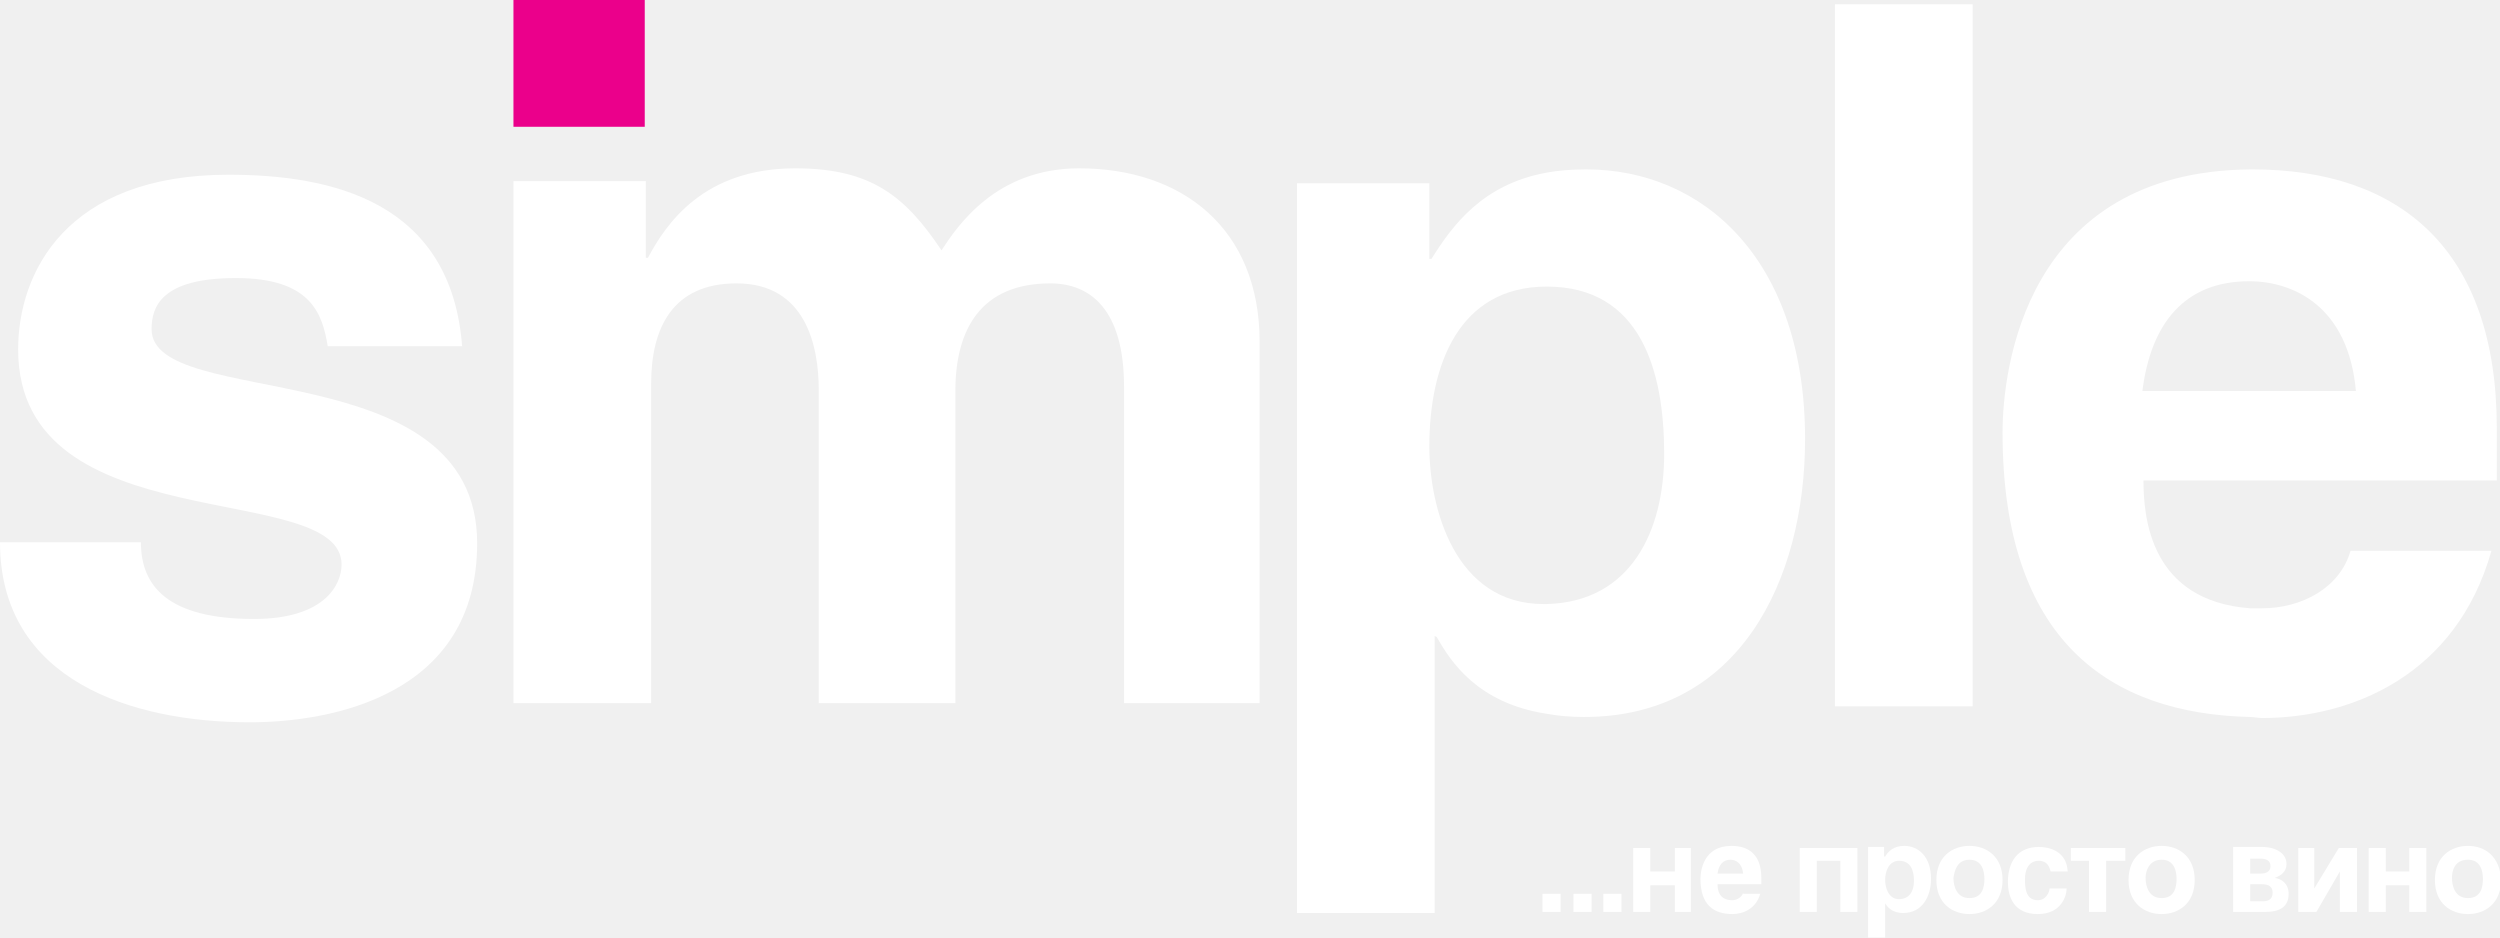
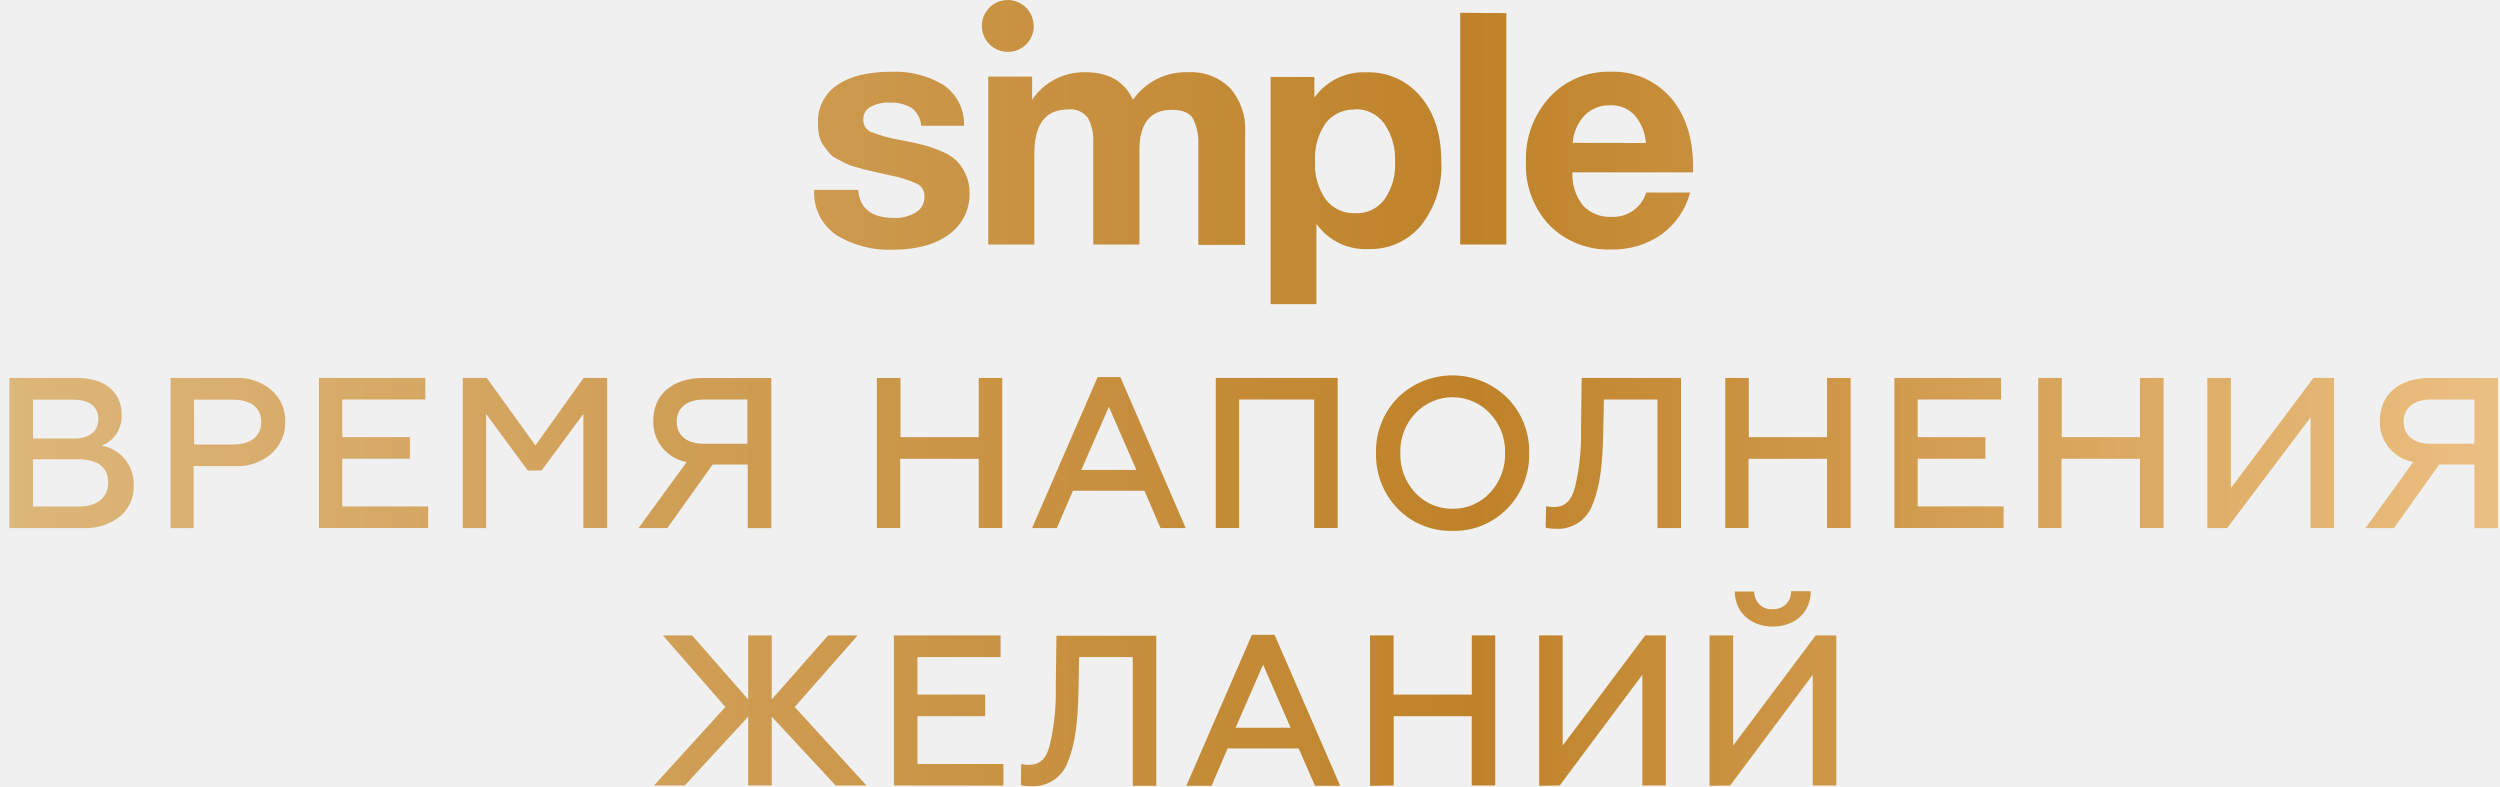
- <svg xmlns="http://www.w3.org/2000/svg" width="136" height="51" viewBox="0 0 136 51" fill="none">
-   <path d="M135.826 26.08V23.298C135.826 13.561 130.541 9.215 122.528 9.215H122.412C110.159 9.331 108.939 20.11 108.939 23.53C108.939 34.831 114.746 38.83 122.412 39.004C122.644 39.004 122.818 39.061 123.05 39.061C127.928 39.061 133.619 36.743 135.535 29.963H127.87C127.29 31.991 125.199 33.092 123.05 33.092H122.412C117.011 32.686 116.605 28.224 116.605 26.138H122.412H135.826V26.08ZM122.354 15.3C124.793 15.3 127.754 16.691 128.161 21.269H122.354H116.547C117.011 17.56 118.869 15.3 122.354 15.3Z" fill="white" />
-   <path d="M107.313 0.232H99.822V38.424H107.313V0.232Z" fill="white" />
-   <path d="M86.292 9.215C85.479 9.215 84.782 9.273 84.143 9.389C80.659 10.026 79.033 12.229 77.872 14.083H77.756V9.968H70.555V49.667H78.046V34.599L78.162 34.657C78.917 35.99 80.369 38.25 84.143 38.83C84.782 38.946 85.421 39.004 86.176 39.004C94.596 39.004 98.196 31.585 98.196 23.877C98.196 14.083 92.622 9.215 86.292 9.215ZM84.143 32.86H83.969C79.149 32.86 77.756 27.644 77.756 24.283C77.756 19.82 79.382 15.59 84.143 15.59C89.254 15.59 90.531 20.168 90.531 24.689C90.531 28.861 88.731 32.744 84.143 32.86Z" fill="white" />
-   <path d="M27.932 9.91V38.25H35.423V20.864C35.423 17.85 36.584 15.416 40.068 15.416C43.843 15.416 44.54 18.835 44.54 21.211V38.25H51.973V21.269C51.973 17.908 53.366 15.416 57.141 15.416C59.289 15.416 61.148 16.807 61.148 21.038V38.25H68.523V18.603C68.523 12.402 64.284 9.157 58.709 9.157C54.179 9.157 52.089 12.286 51.218 13.619C49.243 10.664 47.385 9.157 43.262 9.157C38.268 9.157 36.236 12.17 35.248 14.025H35.132V9.852H27.932V9.91Z" fill="white" />
-   <path d="M35.074 0H27.932V6.897H35.074V0Z" fill="#EB008B" />
-   <path d="M25.144 18.893C24.564 10.896 17.944 9.505 12.427 9.505C3.6 9.505 0.987 14.836 0.987 19.009C0.987 29.557 18.582 26.022 18.582 30.716C18.582 31.759 17.711 33.672 13.821 33.672C9.117 33.672 7.665 31.875 7.665 29.499H0C0 37.033 7.201 39.293 13.588 39.293C18.002 39.293 25.957 37.844 25.957 29.557C25.957 19.067 8.246 22.37 8.246 17.908C8.246 16.691 8.769 15.126 12.834 15.126C16.898 15.126 17.537 17.039 17.828 18.835H25.144V18.893Z" fill="white" />
-   <path d="M84.898 48.624H83.911V49.609H84.898V48.624Z" fill="white" />
-   <path d="M86.582 48.624H85.595V49.609H86.582V48.624Z" fill="white" />
-   <path d="M88.208 48.624H87.221V49.609H88.208V48.624Z" fill="white" />
-   <path d="M89.776 47.407H91.112V46.132H91.983V49.609H91.112V48.16H89.776V49.609H88.847V46.132H89.776V47.407Z" fill="white" />
-   <path d="M94.828 48.566C94.77 48.798 94.48 48.972 94.248 48.972C93.493 48.972 93.435 48.392 93.435 48.102H95.816V47.755C95.816 46.538 95.177 46.016 94.19 46.016C92.68 46.016 92.506 47.349 92.506 47.813C92.506 49.261 93.26 49.725 94.248 49.725C94.828 49.725 95.525 49.435 95.757 48.624H94.828V48.566ZM93.435 47.523C93.493 47.059 93.725 46.769 94.132 46.769C94.422 46.769 94.77 46.943 94.828 47.523H93.435Z" fill="white" />
-   <path d="M101.042 46.132V49.609H100.113V46.827H98.835V49.609H97.906V46.132H101.042Z" fill="white" />
-   <path d="M102.552 47.87C102.552 48.276 102.726 48.914 103.307 48.914C103.887 48.914 104.12 48.45 104.12 47.928C104.12 47.349 103.945 46.827 103.307 46.827C102.784 46.827 102.552 47.349 102.552 47.87ZM102.552 46.596C102.726 46.306 103.016 46.016 103.597 46.016C104.352 46.016 105.049 46.596 105.049 47.813C105.049 48.74 104.584 49.667 103.539 49.667C102.9 49.667 102.668 49.319 102.552 49.145V51H101.623V46.074H102.494V46.596H102.552Z" fill="white" />
-   <path d="M107.139 46.769C107.836 46.769 107.952 47.407 107.952 47.813C107.952 48.276 107.836 48.856 107.139 48.856C106.442 48.856 106.268 48.218 106.268 47.755C106.326 47.407 106.442 46.769 107.139 46.769ZM107.139 46.016C106.21 46.016 105.339 46.596 105.339 47.87C105.339 49.145 106.21 49.725 107.139 49.725C108.068 49.725 108.939 49.145 108.939 47.87C108.939 46.596 108.068 46.016 107.139 46.016Z" fill="white" />
-   <path d="M111.494 48.334C111.494 48.508 111.32 48.972 110.856 48.972C110.159 48.972 110.159 48.218 110.159 47.812C110.159 47.349 110.333 46.827 110.914 46.827C111.378 46.827 111.494 47.175 111.553 47.407H112.482C112.424 46.306 111.494 46.074 110.914 46.074C109.752 46.074 109.23 46.885 109.23 47.986C109.23 48.74 109.52 49.725 110.856 49.725C112.133 49.725 112.424 48.74 112.424 48.334H111.494Z" fill="white" />
-   <path d="M114.572 49.609V46.827H115.617V46.132H112.656V46.827H113.643V49.609H114.572Z" fill="white" />
-   <path d="M117.592 46.769C118.289 46.769 118.405 47.407 118.405 47.813C118.405 48.276 118.289 48.856 117.592 48.856C116.895 48.856 116.721 48.218 116.721 47.755C116.721 47.407 116.895 46.769 117.592 46.769ZM117.592 46.016C116.663 46.016 115.792 46.596 115.792 47.87C115.792 49.145 116.663 49.725 117.592 49.725C118.521 49.725 119.392 49.145 119.392 47.87C119.392 46.596 118.521 46.016 117.592 46.016Z" fill="white" />
-   <path d="M122.412 46.711H122.992C123.283 46.711 123.515 46.827 123.515 47.117C123.515 47.407 123.283 47.523 122.992 47.523H122.412V46.711ZM121.482 49.609H123.225C124.038 49.609 124.502 49.319 124.502 48.624C124.502 48.044 124.096 47.812 123.747 47.755C124.096 47.639 124.386 47.407 124.386 47.001C124.386 46.422 123.805 46.074 123.05 46.074H121.482V49.609ZM122.412 48.102H123.05C123.399 48.102 123.631 48.218 123.631 48.566C123.631 48.914 123.399 49.029 123.108 49.029H122.412V48.102Z" fill="white" />
-   <path d="M125.896 48.334L127.231 46.132H128.219V49.609H127.289V47.407L126.012 49.609H125.025V46.132H125.896V48.334Z" fill="white" />
-   <path d="M129.787 47.407H131.064V46.132H131.993V49.609H131.064V48.16H129.787V49.609H128.857V46.132H129.787V47.407Z" fill="white" />
-   <path d="M134.258 46.769C134.955 46.769 135.071 47.407 135.071 47.813C135.071 48.276 134.955 48.856 134.258 48.856C133.561 48.856 133.387 48.218 133.387 47.755C133.387 47.407 133.503 46.769 134.258 46.769ZM134.258 46.016C133.329 46.016 132.458 46.596 132.458 47.87C132.458 49.145 133.329 49.725 134.258 49.725C135.187 49.725 136.058 49.145 136.058 47.87C136 46.596 135.187 46.016 134.258 46.016Z" fill="white" />
+ <svg xmlns="http://www.w3.org/2000/svg" width="248" height="78" fill="none">
+   <path d="M.931 52.38V37.492h6.756c2.662 0 4.381 1.366 4.381 3.66a3.138 3.138 0 0 1-1.972 3.06 3.84 3.84 0 0 1 3.166 3.983 3.78 3.78 0 0 1-1.364 3.04 5.415 5.415 0 0 1-3.651 1.147H.93Zm2.341-8.879h4.013c1.555 0 2.47-.682 2.47-1.932s-.915-1.92-2.47-1.92H3.272v3.852Zm0 6.749h4.545c1.808 0 2.914-.874 2.914-2.384 0-1.51-1.065-2.302-2.914-2.302H3.272v4.686Zm13.648 2.145V37.49h6.401a5.135 5.135 0 0 1 3.61 1.209 3.962 3.962 0 0 1 1.365 3.108 4.155 4.155 0 0 1-1.365 3.19 5.026 5.026 0 0 1-3.63 1.236h-4.095v6.147l-2.286.014Zm2.34-8.3h3.85c1.76 0 2.804-.805 2.804-2.233 0-1.427-1.044-2.213-2.805-2.213H19.24l.02 4.447Zm12.38 8.286V37.49h10.556v2.145h-8.243v3.729h6.715v2.145h-6.715v4.726h8.523v2.145H31.64Zm14.269 0V37.49h2.381l4.825 6.7 4.776-6.7h2.341v14.89h-2.36V41.063l-4.15 5.615h-1.365l-4.135-5.615v11.318h-2.313Zm17.435 0 4.777-6.55a4.018 4.018 0 0 1-3.317-4.099c0-2.554 1.87-4.234 4.927-4.234h6.783v14.89h-2.34v-6.305h-3.48l-4.49 6.298h-2.86Zm10.795-8.36v-4.385h-4.333c-1.678 0-2.675.833-2.675 2.192 0 1.36.997 2.193 2.675 2.193h4.334Zm12.85 8.36V37.49h2.34v5.874h7.76V37.49h2.334v14.89h-2.334V45.51h-7.787v6.87H86.99Zm15.395 0 6.503-14.979h2.252l6.483 14.979h-2.504l-1.59-3.702h-7.09l-1.597 3.702h-2.457Zm4.886-5.765h5.459L110 40.36l-2.73 6.256Zm13.334 5.765V37.49h12.093v14.89h-2.334V39.636h-7.445V52.38h-2.314Zm23.495.28a7.324 7.324 0 0 1-5.459-2.213 7.69 7.69 0 0 1-2.142-5.512 7.597 7.597 0 0 1 2.142-5.464 7.75 7.75 0 0 1 10.885 0 7.518 7.518 0 0 1 2.17 5.464 7.593 7.593 0 0 1-2.17 5.512 7.322 7.322 0 0 1-5.453 2.213h.027Zm0-2.193a4.933 4.933 0 0 0 3.699-1.577 5.553 5.553 0 0 0 1.508-3.955 5.454 5.454 0 0 0-1.508-3.934 5.08 5.08 0 0 0-7.397 0 5.458 5.458 0 0 0-1.488 3.934 5.524 5.524 0 0 0 1.488 3.955 4.925 4.925 0 0 0 3.671 1.577h.027Zm9.274-.252c.257.063.521.09.785.082 1.044 0 1.72-.595 2.081-1.96a22.8 22.8 0 0 0 .601-5.745l.061-5.102h9.854v14.89h-2.334V39.636h-5.316l-.061 3.196c-.068 3.34-.341 5.464-1.044 7.165a3.648 3.648 0 0 1-3.76 2.452 3.32 3.32 0 0 1-.914-.11l.047-2.123Zm17.777 2.165V37.49h2.334v5.874h7.759V37.49h2.34v14.89h-2.34V45.51h-7.787v6.87h-2.306Zm16.773 0V37.49h10.584v2.145h-8.27v3.729h6.715v2.145h-6.715v4.726h8.523v2.145h-10.837Zm14.269 0V37.49h2.334v5.874h7.759V37.49h2.341v14.89h-2.341V45.51h-7.786v6.87h-2.307Zm16.774 0V37.49h2.341v10.928l8.188-10.928h2.048v14.89h-2.334V41.405l-8.271 10.976h-1.972Zm15.695 0 4.736-6.55a4.024 4.024 0 0 1-3.316-4.099c0-2.554 1.869-4.234 4.933-4.234h6.783v14.89h-2.34v-6.305h-3.487l-4.484 6.298h-2.825Zm10.796-8.36v-4.385h-4.334c-1.678 0-2.681.833-2.681 2.192 0 1.36 1.003 2.193 2.681 2.193h4.334ZM64.879 77.919l7.077-7.787-6.196-7.103h2.893l5.568 6.359v-6.359h2.334v6.359l5.596-6.359h2.934l-6.25 7.103 7.117 7.787h-3.057l-6.34-6.83v6.83h-2.334v-6.83l-6.291 6.83h-3.05Zm23.796 0v-14.89h10.584v2.152h-8.25v3.722h6.721v2.145H91.01v4.74h8.53v2.145l-10.864-.014Zm12.631-2.131c.257.064.521.091.785.082 1.044 0 1.719-.594 2.047-1.954.442-1.881.642-3.811.594-5.744l.068-5.109h9.902v14.89h-2.334V65.181h-5.316l-.062 3.19c-.068 3.34-.341 5.463-1.044 7.171a3.66 3.66 0 0 1-3.76 2.445 3.275 3.275 0 0 1-.914-.11l.034-2.09Zm16.378 2.165 6.503-14.979h2.252l6.51 14.979h-2.498l-1.617-3.702h-7.056l-1.59 3.702h-2.504Zm4.886-5.765h5.459l-2.73-6.256-2.729 6.256Zm13.334 5.765V63.029h2.34v5.874h7.759v-5.874h2.327v14.89h-2.333v-6.871h-7.739v6.87l-2.354.035Zm16.78 0V63.029h2.334v10.928l8.189-10.928h2.047v14.89h-2.341V66.943l-8.189 10.976-2.04.034Zm16.903 0V63.029h2.341v10.928l8.189-10.928h2.047v14.89h-2.341V66.943l-8.189 10.976-2.047.034Zm2.484-19.275h1.959a1.677 1.677 0 0 0 .508 1.285 1.672 1.672 0 0 0 1.3.464 1.712 1.712 0 0 0 1.836-1.783h1.951c0 2.152-1.617 3.51-3.76 3.51-2.142 0-3.76-1.358-3.78-3.51l-.014.034Zm-76.429-46.2h-4.258a2.475 2.475 0 0 0-.949-1.775 3.948 3.948 0 0 0-2.21-.52 3.539 3.539 0 0 0-1.905.438 1.364 1.364 0 0 0-.682 1.209 1.271 1.271 0 0 0 .771 1.264c.899.347 1.829.605 2.777.771l.512.096c.778.157 1.365.287 1.857.41a12.54 12.54 0 0 1 1.692.58c.566.205 1.09.51 1.549.902.406.39.734.854.969 1.366.288.605.43 1.27.416 1.94a4.888 4.888 0 0 1-2.047 4.098c-1.365 1.01-3.225 1.516-5.582 1.516a9.901 9.901 0 0 1-5.582-1.455 5.033 5.033 0 0 1-2.198-4.48h4.354c.15 1.848 1.333 2.775 3.549 2.78a3.84 3.84 0 0 0 2.21-.567 1.748 1.748 0 0 0 .82-1.503 1.367 1.367 0 0 0-.737-1.325 12.855 12.855 0 0 0-2.73-.84l-.26-.062c-.15-.04-.484-.116-.996-.225-.511-.11-.88-.191-1.085-.246l-.996-.273a5.19 5.19 0 0 1-1.017-.369 20.534 20.534 0 0 0-.86-.45 2.349 2.349 0 0 1-.784-.602 10.922 10.922 0 0 1-.567-.758 2.645 2.645 0 0 1-.423-.983 5.978 5.978 0 0 1-.109-1.196 4.32 4.32 0 0 1 1.904-3.777c1.27-.883 3.064-1.325 5.384-1.325a9.315 9.315 0 0 1 5.132 1.291 4.664 4.664 0 0 1 2.067 4.037l.014.034Zm27.869 11.817h-4.64v-9.979a5.117 5.117 0 0 0-.519-2.534c-.341-.594-1.05-.888-2.129-.888-2.129 0-3.193 1.366-3.193 4.003v9.364h-4.579V14.125a4.625 4.625 0 0 0-.519-2.404 2.131 2.131 0 0 0-1.999-.861c-2.216 0-3.324 1.455-3.324 4.365v9.036h-4.578V7.602h4.353v2.295a6.194 6.194 0 0 1 5.289-2.732c2.306 0 3.878.91 4.715 2.732a6.377 6.377 0 0 1 5.459-2.732 5.456 5.456 0 0 1 4.204 1.598 6.101 6.101 0 0 1 1.467 4.31l-.007 11.222Zm6.872-16.659v2.05a5.993 5.993 0 0 1 5.166-2.514 6.685 6.685 0 0 1 5.384 2.418c1.365 1.62 2.047 3.774 2.047 6.461a9.452 9.452 0 0 1-1.985 6.277 6.487 6.487 0 0 1-5.241 2.377 5.923 5.923 0 0 1-5.166-2.507v7.971h-4.545V7.629l4.34.007Zm4.033 3.23a3.503 3.503 0 0 0-2.921 1.367 6.083 6.083 0 0 0-1.044 3.777 5.965 5.965 0 0 0 1.065 3.777 3.515 3.515 0 0 0 2.934 1.366 3.41 3.41 0 0 0 2.887-1.366 5.883 5.883 0 0 0 1.051-3.709 6.113 6.113 0 0 0-1.065-3.811 3.445 3.445 0 0 0-2.92-1.434l.013.034Zm15.013-9.561V24.26h-4.579V1.27l4.579.034Zm18.234 17.792a7.513 7.513 0 0 1-2.853 4.167 8.317 8.317 0 0 1-4.954 1.482 8.222 8.222 0 0 1-6.141-2.39 8.62 8.62 0 0 1-1.813-2.925 8.623 8.623 0 0 1-.528-3.4 8.995 8.995 0 0 1 2.354-6.394 7.86 7.86 0 0 1 5.999-2.52 7.539 7.539 0 0 1 6.005 2.568c1.483 1.708 2.224 4.028 2.224 6.96v.451h-11.969a4.888 4.888 0 0 0 1.044 3.292 3.664 3.664 0 0 0 2.859 1.127 3.413 3.413 0 0 0 3.412-2.418h4.361Zm-4.388-4.91a4.733 4.733 0 0 0-1.065-2.692 3.129 3.129 0 0 0-2.518-1.052 3.406 3.406 0 0 0-2.49.998 4.445 4.445 0 0 0-1.195 2.732l7.268.013ZM102.541 2.574a2.577 2.577 0 0 0-1.59-2.38 2.569 2.569 0 0 0-2.804.562 2.576 2.576 0 0 0 1.828 4.393 2.562 2.562 0 0 0 2.393-1.606c.128-.316.191-.655.187-.996l-.014.027Z" fill="url(#a)" />
+   <defs>
+     <linearGradient id="a" x1="-68.216" y1="56.143" x2="291.887" y2="56.143" gradientUnits="userSpaceOnUse">
+       <stop offset=".006" stop-color="#fff" />
+       <stop offset=".185" stop-color="#DEB77C" />
+       <stop offset=".596" stop-color="#BF8229" />
+       <stop offset=".871" stop-color="#EABE80" />
+       <stop offset="1" stop-color="#EDDBC3" />
+     </linearGradient>
+   </defs>
</svg>
